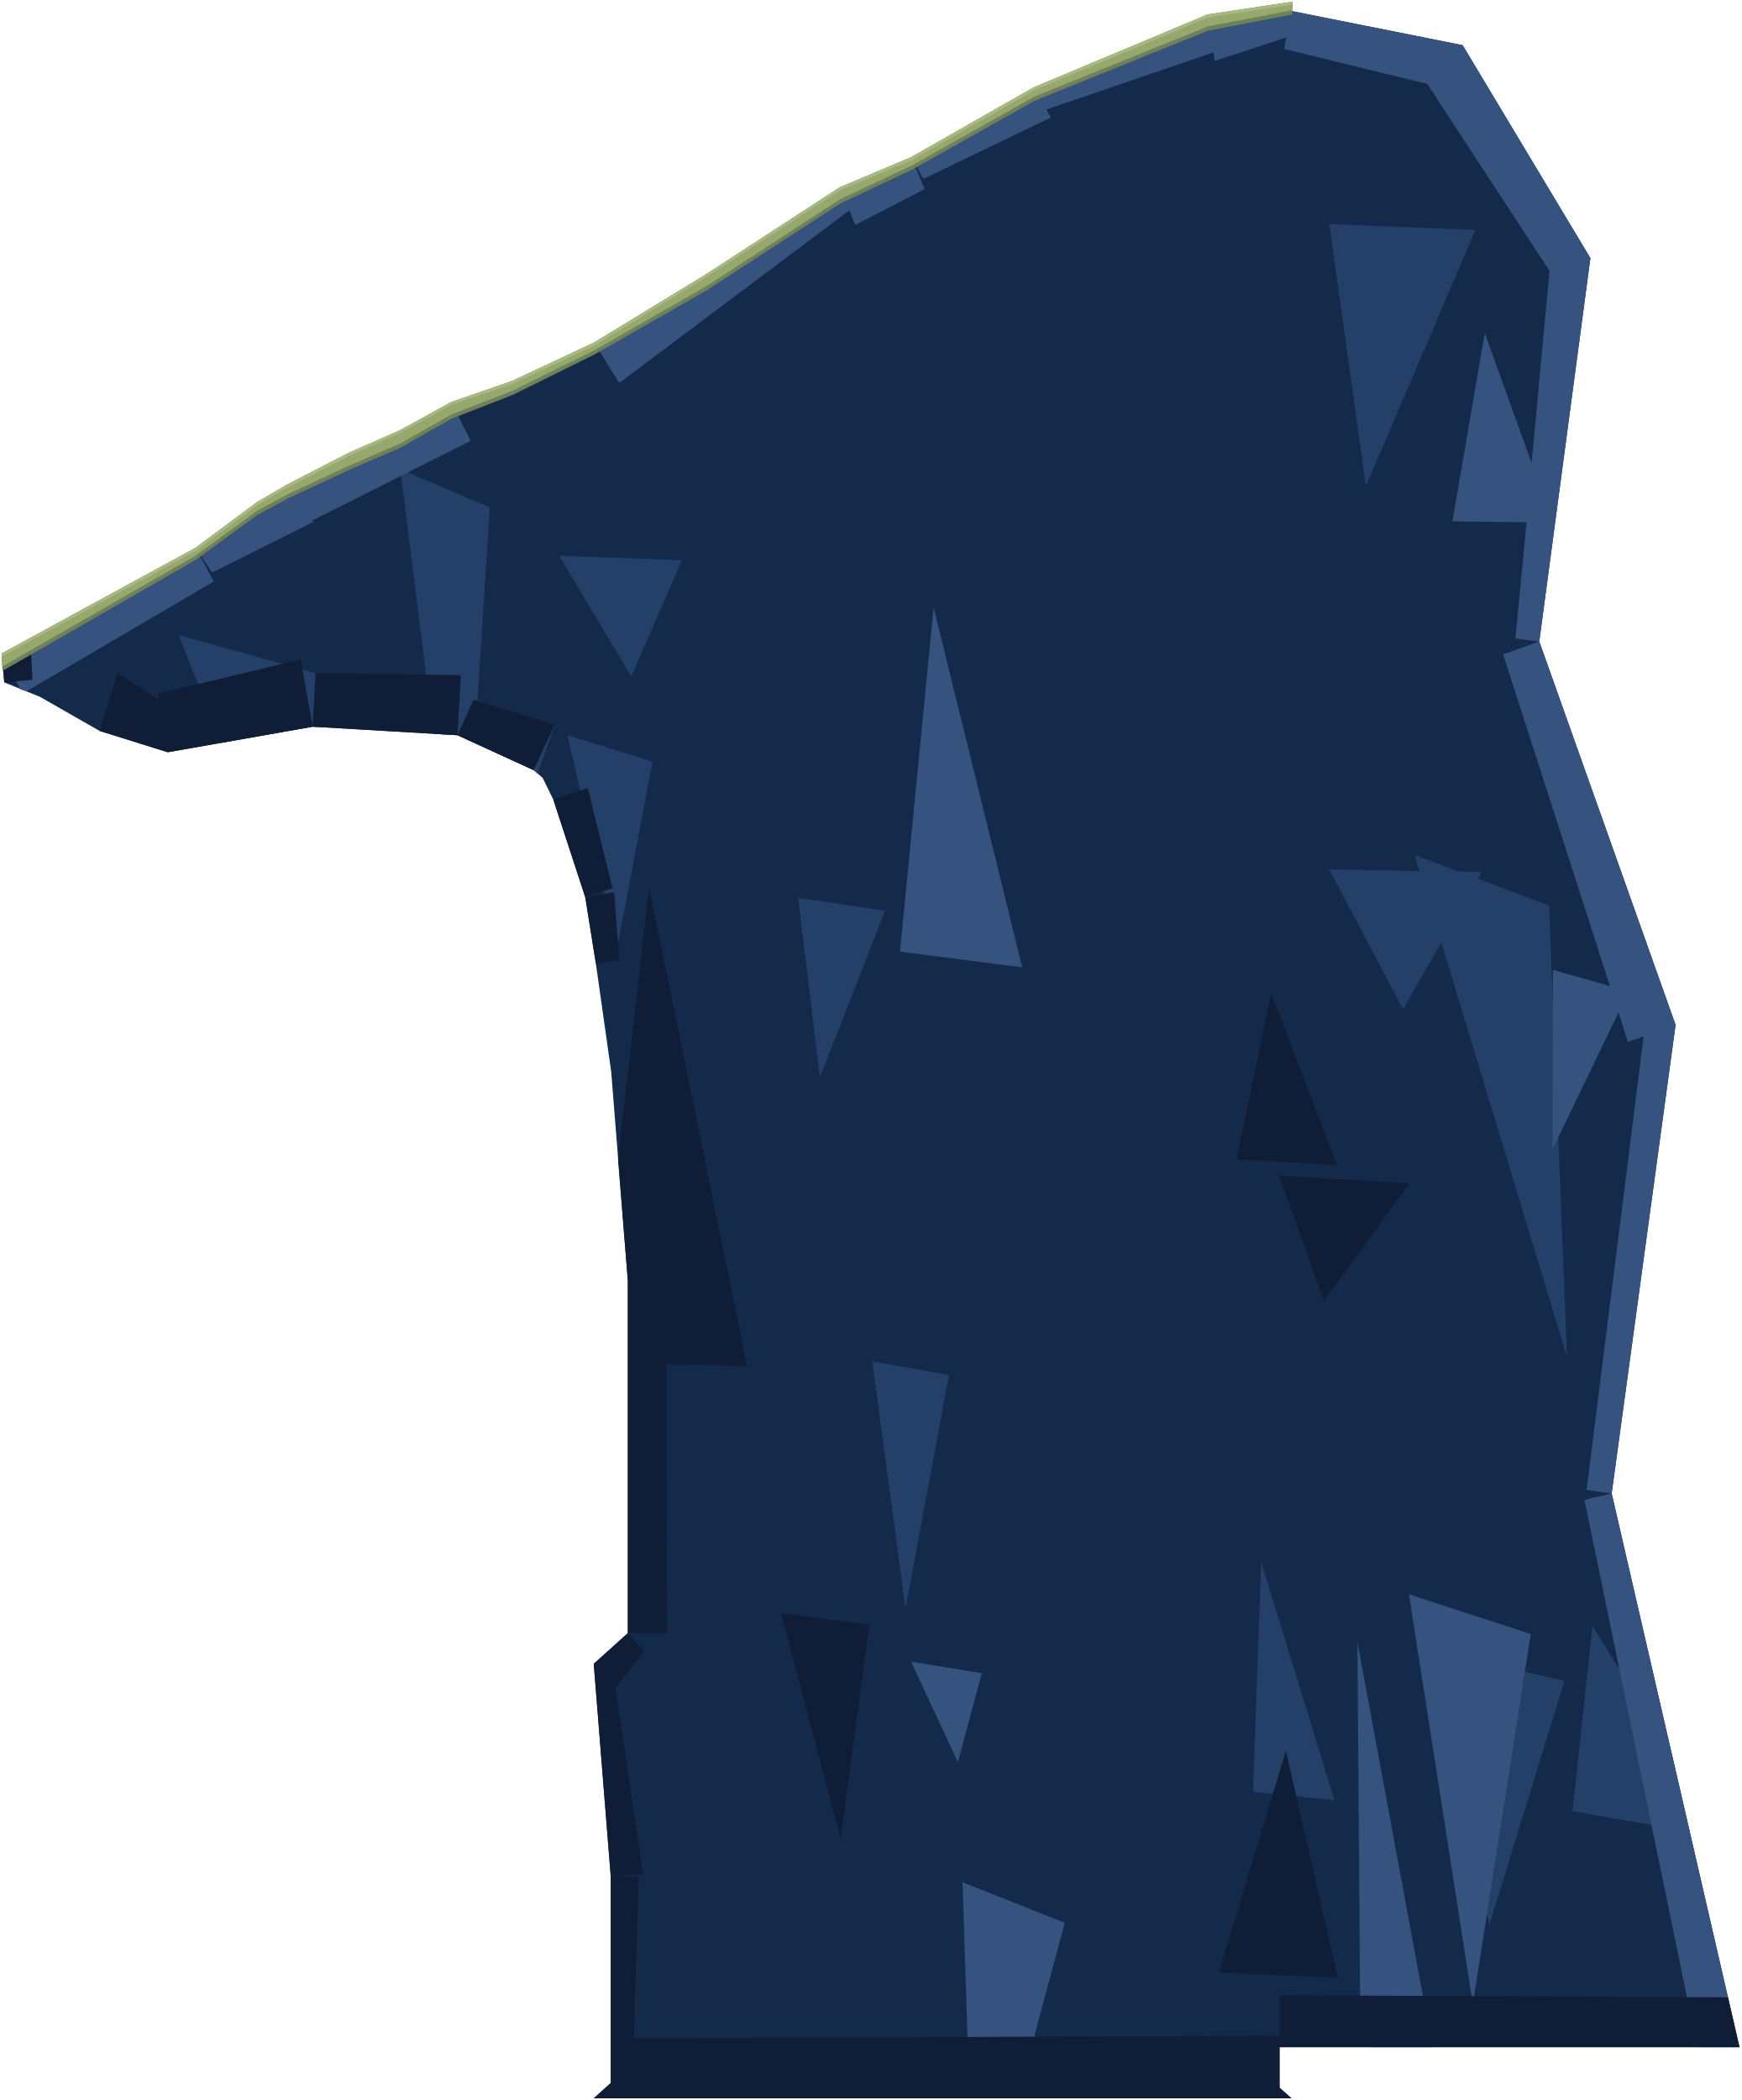
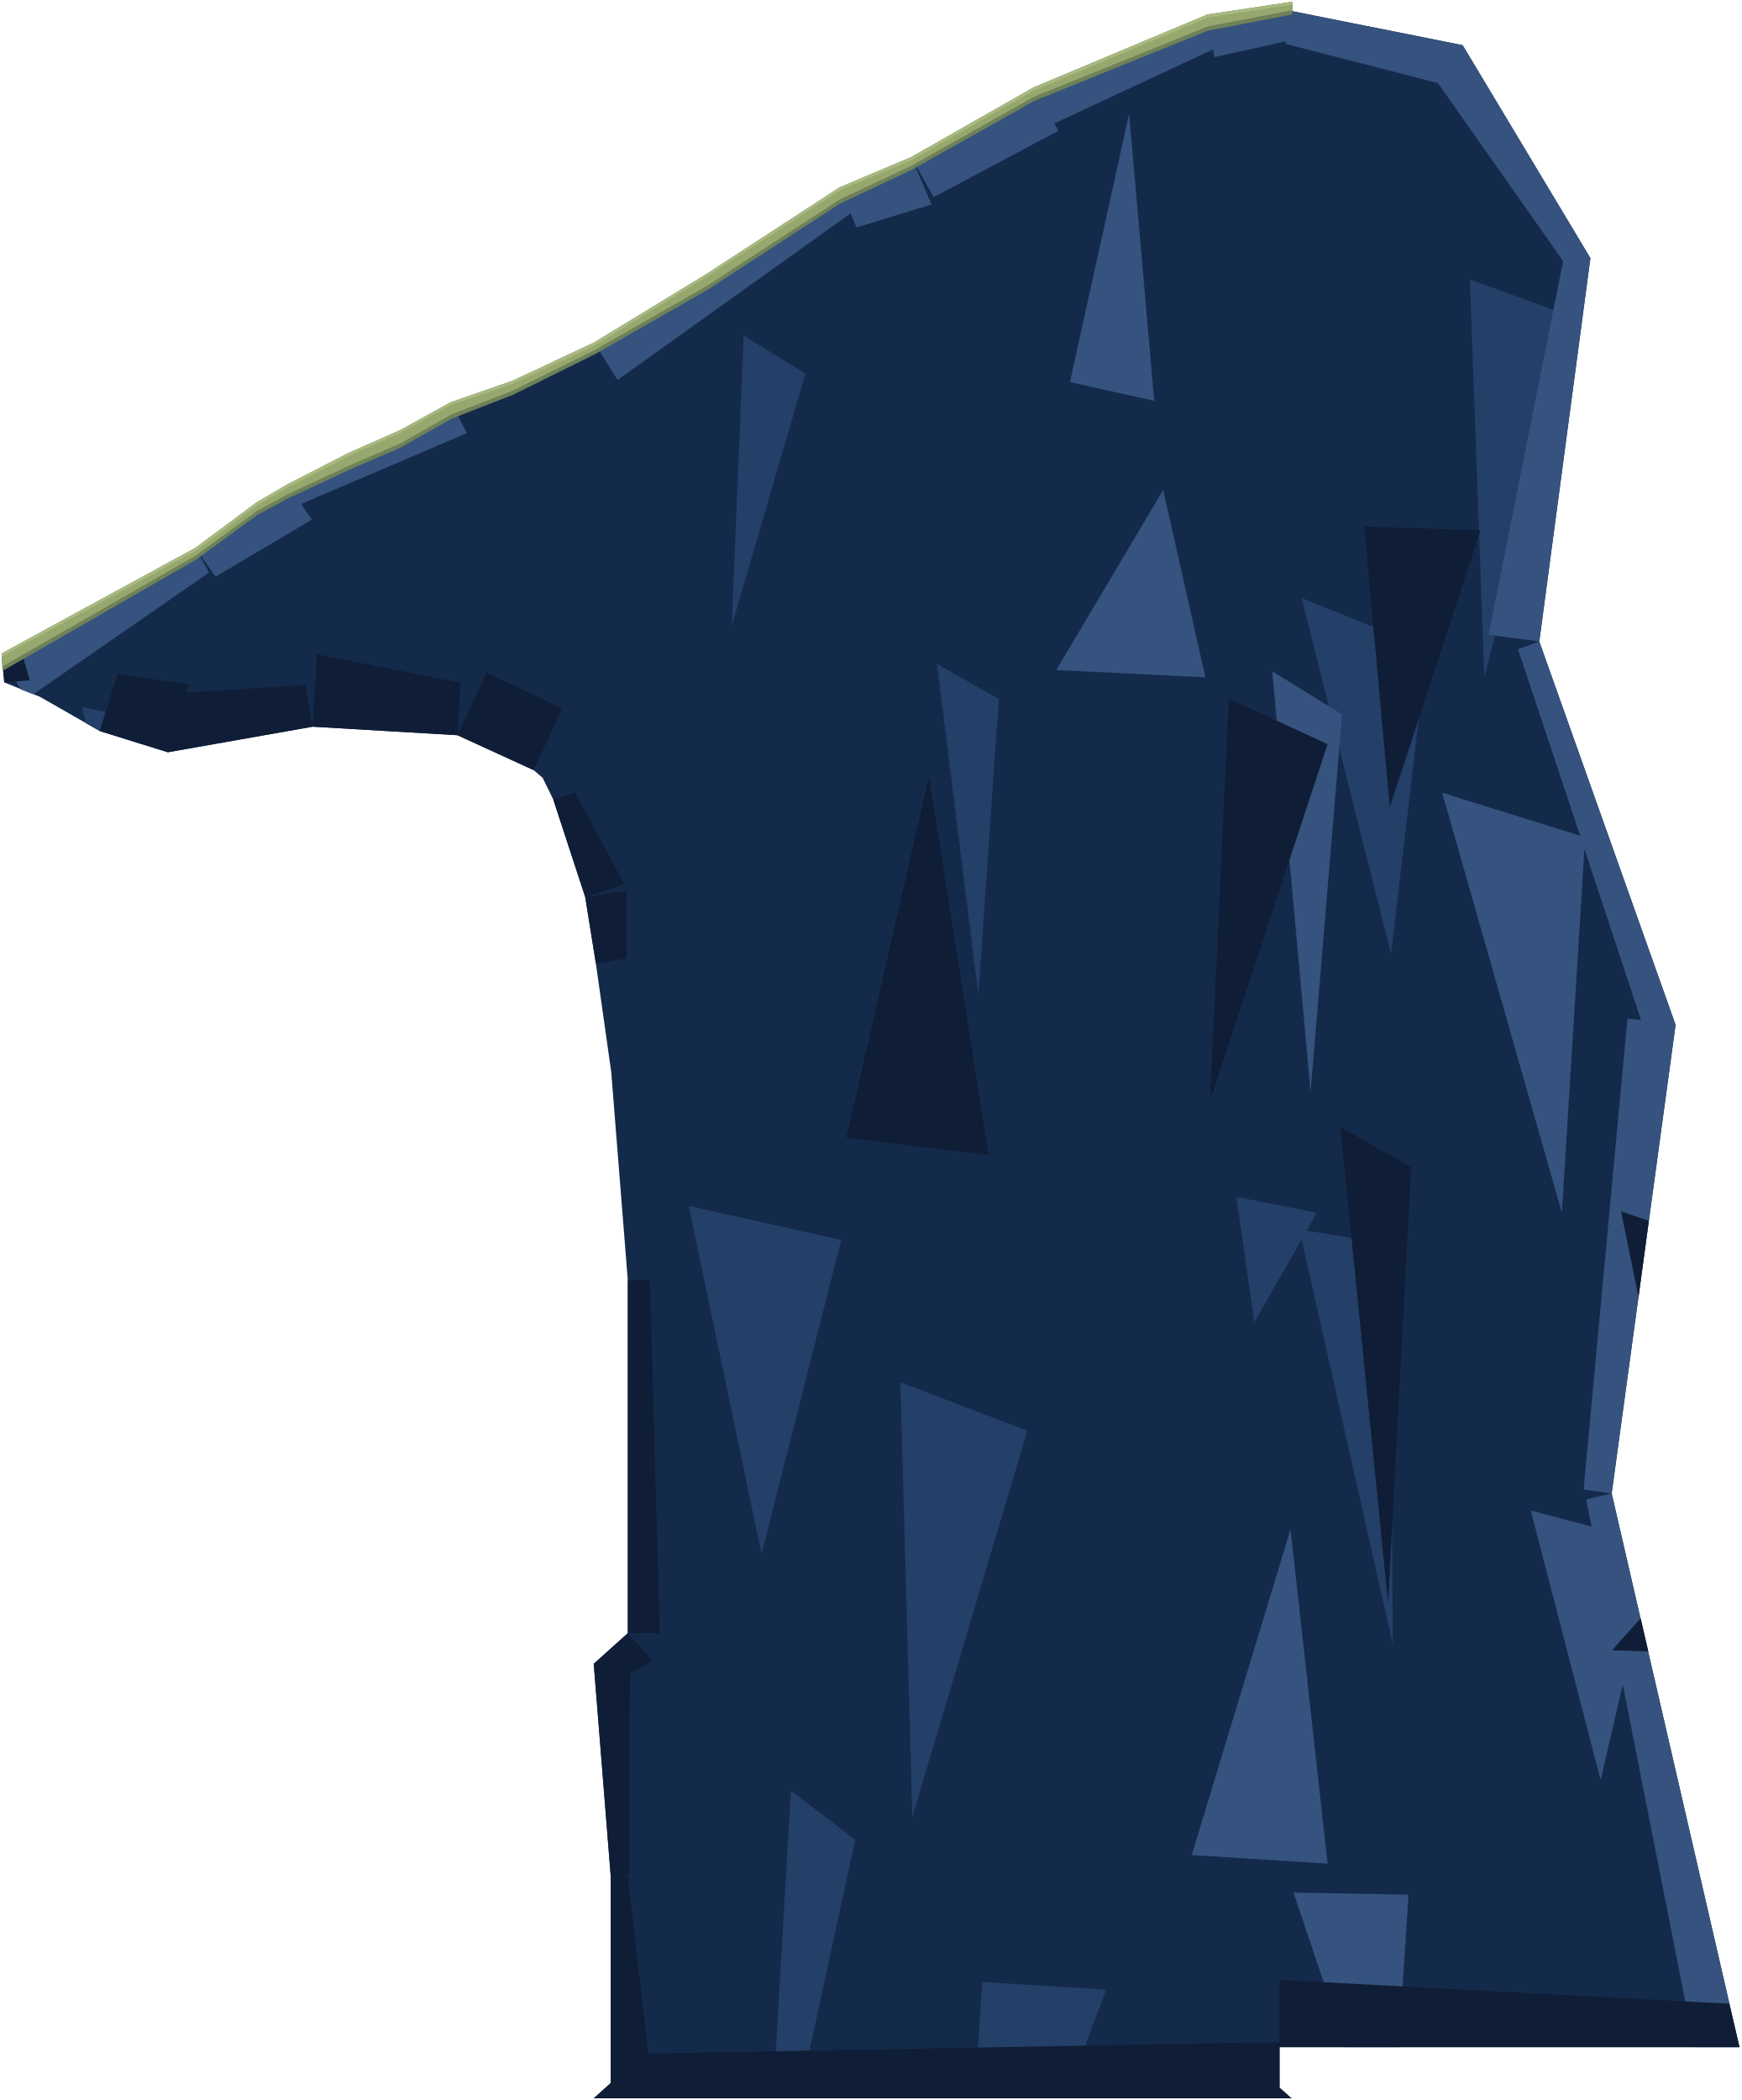
<svg xmlns="http://www.w3.org/2000/svg" width="4088" height="4930" viewBox="3166 2794 4088 4930">
  <path d="M7250 7600 L6950 6300 L7100 5200 L6780 4300 L6900 3400 L6600 2900 L6199 2820 L6200 2800 L6002 2830 L5594 3001 L5306 3164 L5138 3236 L4826 3438 L4562 3600 L4370 3690 L4226 3739 L4106 3805 L3986 3859 L3842 3933 L3770 3974 L3626 4082 L3170 4330 L3176 4396 L3260 4430 L3400 4510 L3560 4560 L3900 4500 L4240 4520 L4419 4602 L4440 4620 L4465 4671 L4540 4900 L4565 5056 L4601 5310 L4640 5800 L4640 6628 L4560 6700 L4600 7200 L4600 7684 L4560 7720 L6198 7720 L6170 7695 L6170 7600 Z" fill="#142a4b" />
-   <path d="M7091 6912 L6905 6611 L6858 7046 L7133 7094 Z M3900 4500 L3934 4502 L3941 4384 L3586 4285 L3685 4538 Z M4240 4520 L4419 4602 L4428 4610 L4468 4497 L4285 4469 L4316 3985 L4106 3896 L4184 4517 Z M4648 4382 L4767 4109 L4479 4099 Z M4698 4582 L4498 4520 L4615 5019 Z M5244 4932 L5040 4902 L5091 5323 Z M5292 6570 L5394 6022 L5214 5990 Z M6630 3334 L6287 3320 L6373 3935 Z M6499 4839 L6287 4835 L6460 5163 L6550 5006 L6845 5979 L6803 4920 L6636 4857 L6645 4841 L6590 4840 L6487 4801 Z M6299 7020 L6127 6461 L6108 7001 Z M6839 6740 L6505 6665 L6663 7312 Z" fill="#244069" />
-   <path d="M6950 6300 L6886 6315 L7151 7600 L7250 7600 Z M7100 5200 L6780 4300 L6695 4330 L6946 5109 L6812 5071 L6811 5492 L6966 5171 L6988 5240 L7025 5227 L6891 6292 L6950 6300 Z M6900 3400 L6600 2900 L6199 2820 L6200 2800 L6002 2830 L5594 3001 L5306 3164 L5334 3214 L5633 3070 L5623 3051 L6015 2917 L6018 2937 L6186 2882 L6181 2909 L6517 2991 L6804 3430 L6762 3881 L6652 3576 L6576 4018 L6750 4020 L6724 4293 L6780 4300 Z M5138 3236 L4826 3438 L4562 3600 L4620 3693 L5160 3288 L5174 3322 L5337 3238 L5306 3164 Z M4106 3805 L4010 3848 L3842 3933 L3626 4082 L3664 4138 L3902 4019 L3899 4016 L4271 3829 L4226 3739 Z M3170 4330 L3214 4412 L3228 4417 L3668 4159 L3626 4082 Z M5555 7720 L5666 7308 L5426 7213 L5442 7720 Z M6198 7720 L6170 7695 L6147 7720 Z M6170 7600 L6117 7600 L6064 7695 L6170 7695 Z M6529 7600 L6353 6649 L6360 7591 L6386 7600 Z M5358 4220 L5279 5028 L5566 5065 Z M5305 6695 L5415 6931 L5471 6722 Z M6474 6537 L6624 7499 L6760 6630 Z" fill="#35537e" />
-   <path d="M7223 7483 L6170 7478 L6170 7573 L4654 7579 L4666 7200 L4600 7200 L4600 7684 L4560 7720 L6198 7720 L6170 7695 L6170 7600 L7250 7600 Z M3170 4330 L3176 4396 L3242 4390 L3239 4324 Z M3560 4560 L3900 4500 L3872 4342 L3536 4423 L3538 4436 L3442 4374 L3400 4510 Z M4240 4520 L4248 4379 L3907 4374 L3900 4500 Z M4419 4602 L4468 4496 L4278 4437 L4240 4520 Z M4540 4900 L4604 4879 L4546 4644 L4465 4671 Z M4565 5056 L4620 5047 L4608 4889 L4540 4900 Z M4640 5800 L4640 6628 L4732 6628 L4731 5997 L4920 6001 L4690 4877 L4617 5514 Z M4560 6700 L4600 7200 L4676 7194 L4611 6757 L4678 6670 L4640 6628 Z M6305 5529 L6151 5126 L6069 5516 Z M6475 5572 L6169 5554 L6275 5848 Z M5207 6609 L4999 6580 L5140 7111 Z M6307 7437 L6185 6904 L6028 7425 Z" fill="#0f1d36" />
+   <path d="M3400 4510 L3502 4542 L3500 4482 L3358 4454 L3368 4492 Z M4005 4506 L3996 4486 L3992 4505 Z M5042 7720 L5174 7113 L5023 6998 L4981 7720 Z M5667 7720 L5763 7465 L5472 7447 L5455 7720 Z M4884 4263 L5057 3671 L4912 3582 Z M4954 6442 L5141 5705 L4783 5625 Z M5578 6153 L5280 6039 L5308 7059 Z M6651 4384 L6867 3541 L6617 3450 Z M6516 4317 L6222 4198 L6432 5034 Z M5511 4435 L5366 4353 L5463 5130 Z M6430 5716 L6234 5683 L6257 5641 L6069 5604 L6111 5898 L6222 5704 L6436 6654 Z" fill="#244069" />
+   <path d="M7250 7600 L6950 6300 L6890 6314 L6903 6378 L6760 6340 L6924 6973 L6976 6749 L7144 7600 Z M7100 5200 L6780 4300 L6730 4318 L6876 4756 L6552 4655 L6833 5641 L6886 4787 L7019 5189 L6987 5185 L6884 6291 L6950 6300 Z M6900 3400 L6600 2900 L6199 2820 L6200 2800 L6002 2830 L5594 3001 L5306 3164 L5358 3257 L5651 3101 L5641 3084 L6014 2910 L6017 2928 L6185 2891 L6184 2897 L6542 2989 L6836 3407 L6661 4284 L6780 4300 Z M5138 3236 L4826 3438 L4562 3600 L4616 3686 L5163 3295 L5177 3328 L5353 3274 L5306 3164 Z M4106 3805 L4010 3848 L3842 3933 L3626 4082 L3672 4148 L3898 4014 L3873 3977 L4262 3811 L4226 3739 Z M3170 4330 L3214 4412 L3244 4424 L3657 4138 L3626 4082 Z M5376 7720 L5283 7652 L5286 7720 Z M6198 7720 L6170 7695 L6147 7720 Z M6170 7600 L6066 7600 L6107 7695 L6170 7695 Z M6450 7600 L6473 7242 L6203 7237 L6325 7600 Z M5817 3061 L5678 3691 L5876 3735 Z M5897 3944 L5646 4367 L5996 4384 Z M6153 4370 L6243 5357 L6317 4471 Z M6196 6384 L5964 7149 L6283 7169 Z" fill="#35537e" />
+   <path d="M7226 7498 L6170 7442 L6170 7588 L4688 7615 L4640 7200 L4600 7200 L4600 7684 L4560 7720 L6198 7720 L6170 7695 L6170 7600 L7250 7600 Z M7018 6593 L6951 6668 L7036 6671 Z M7037 5660 L6972 5638 L7013 5839 Z M3170 4330 L3176 4396 L3236 4391 L3217 4326 Z M3560 4560 L3900 4500 L3883 4402 L3604 4420 L3610 4401 L3442 4376 L3400 4510 Z M4240 4520 L4247 4397 L3910 4330 L3900 4500 Z M4419 4602 L4486 4457 L4308 4373 L4240 4520 Z M4540 4900 L4632 4870 L4516 4654 L4465 4671 Z M4565 5056 L4637 5044 L4637 4885 L4540 4900 Z M4640 6628 L4715 6628 L4692 5800 L4640 5800 Z M4560 6700 L4600 7200 L4643 7197 L4645 6723 L4698 6693 L4640 6628 Z M6642 4039 L6369 4030 L6429 4689 Z M6283 4541 L6051 4434 L6007 5378 Z M5347 4616 L5153 5465 L5487 5506 Z M6479 5534 L6313 5440 L6425 6558 Z" fill="#0f1d36" />
  <path d="M6200 2798 L6001 2828 L5593 2999 L5305 3163 L5137 3234 L4825 3437 L4561 3598 L4369 3688 L4225 3738 L4105 3804 L3985 3857 L3841 3931 L3769 3973 L3625 4080 L3170 4328 L3172 4369 L3626 4108 L3770 4003 L3842 3964 L3986 3897 L4106 3845 L4226 3777 L4370 3721 L4562 3626 L4826 3475 L5138 3272 L5306 3193 L5594 3031 L6002 2866 L6200 2828 Z" fill="#6f8158" />
  <path d="M6200 2798 L6001 2828 L5593 2999 L5305 3163 L5137 3234 L4825 3437 L4561 3598 L4369 3688 L4225 3738 L4105 3804 L3985 3857 L3841 3931 L3769 3973 L3625 4080 L3170 4328 L3171 4359 L3626 4098 L3770 3993 L3842 3954 L3986 3887 L4106 3835 L4226 3767 L4370 3711 L4562 3616 L4826 3465 L5138 3262 L5306 3183 L5594 3021 L6002 2856 L6200 2818 Z" fill="#96a86e" />
  <path d="M6200 2798 L6001 2828 L5593 2999 L5305 3163 L5137 3234 L4825 3437 L4561 3598 L4369 3688 L4225 3738 L4105 3804 L3985 3857 L3841 3931 L3769 3973 L3625 4080 L3170 4328 L3170 4335 L3626 4087 L3770 3980 L3842 3938 L3986 3864 L4106 3810 L4226 3744 L4370 3695 L4562 3605 L4826 3443 L5138 3241 L5306 3170 L5594 3006 L6002 2835 L6200 2805 Z" fill="#a8b981" />
</svg>
